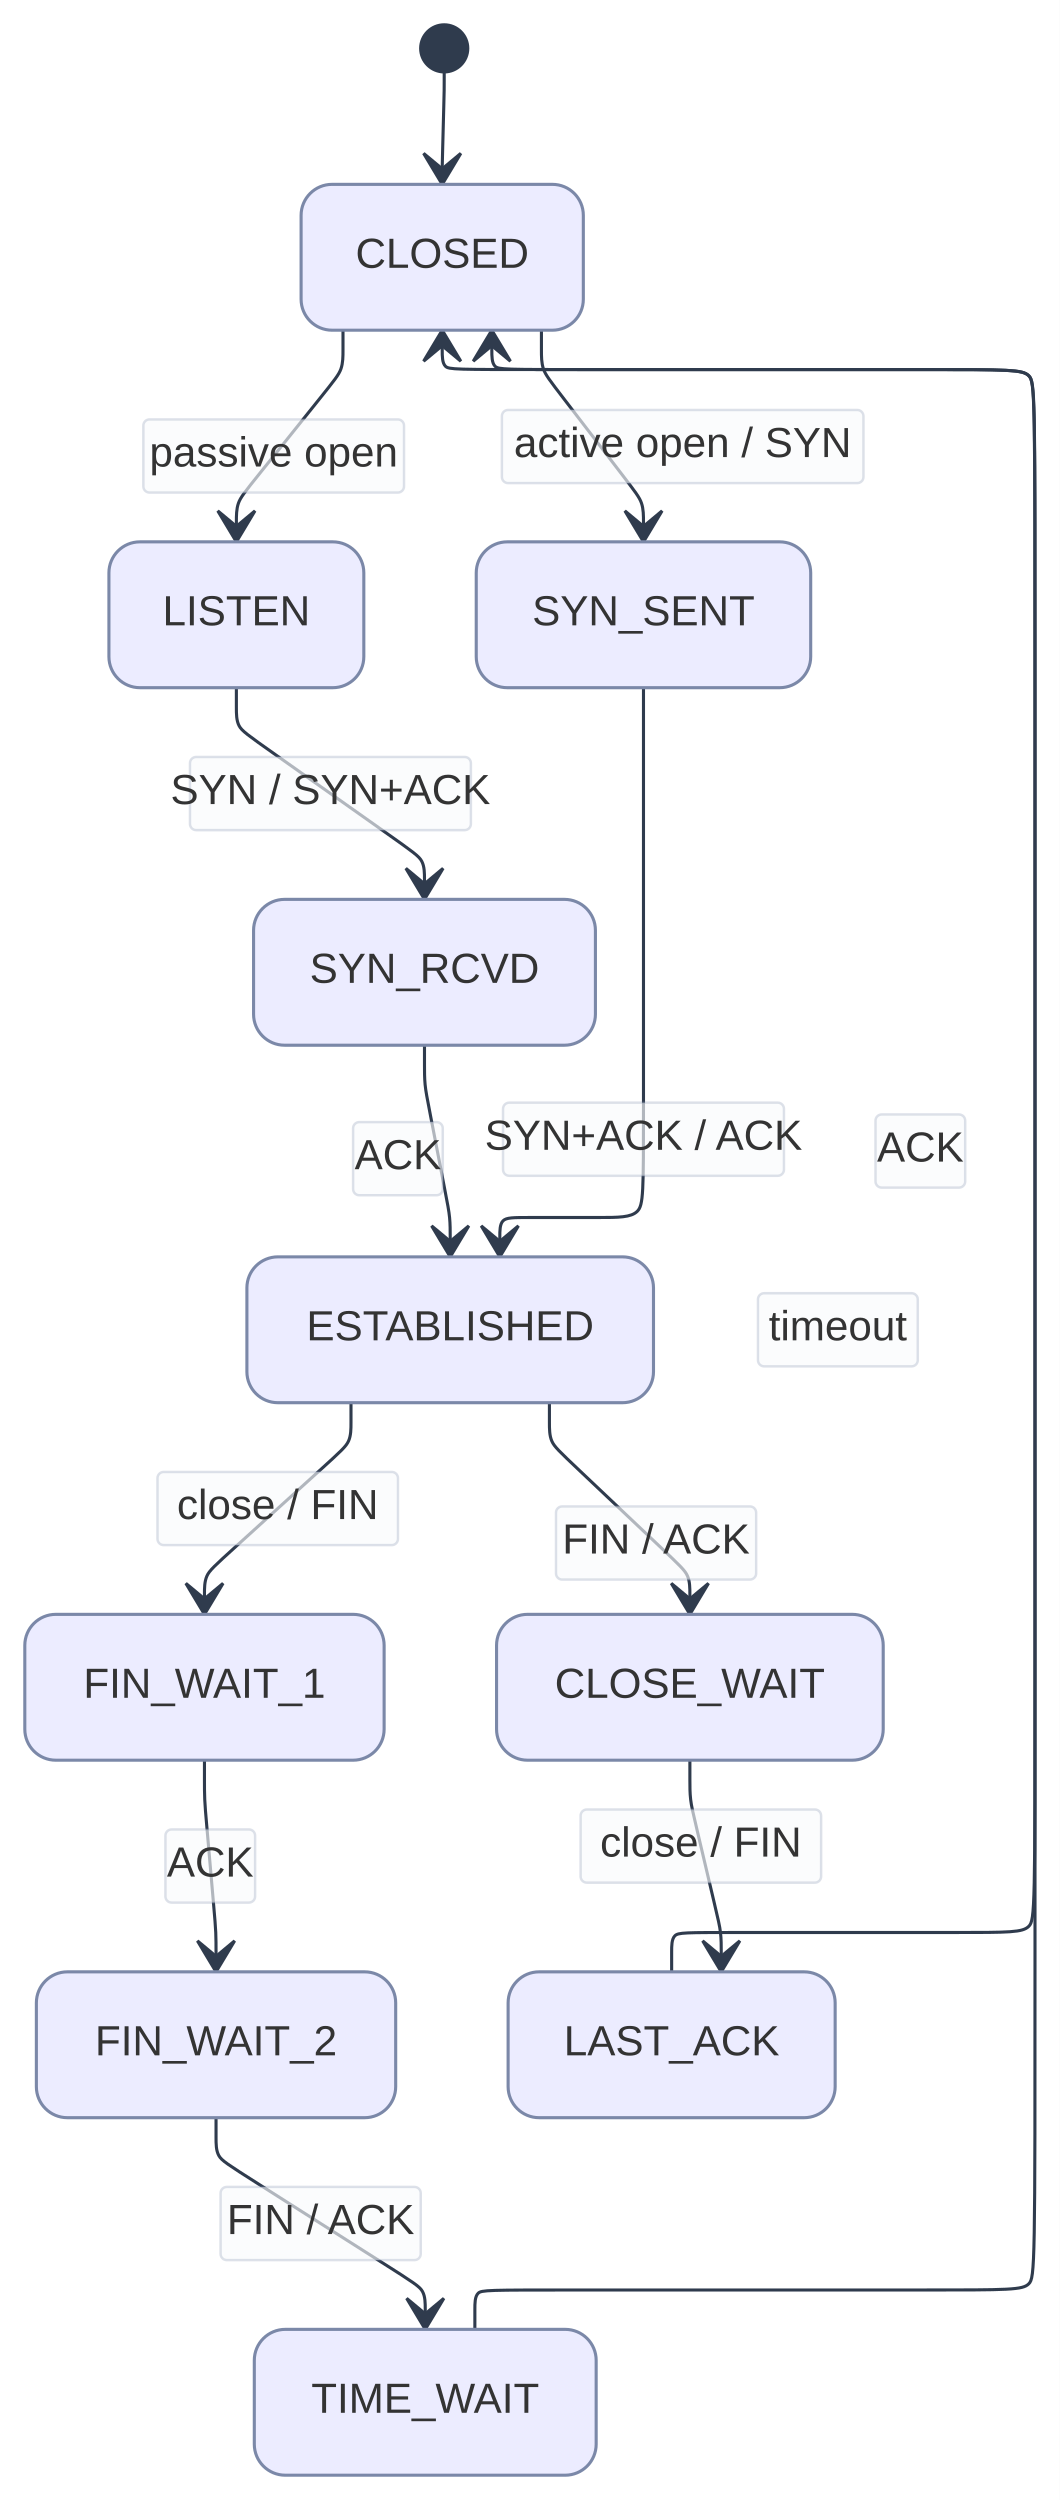
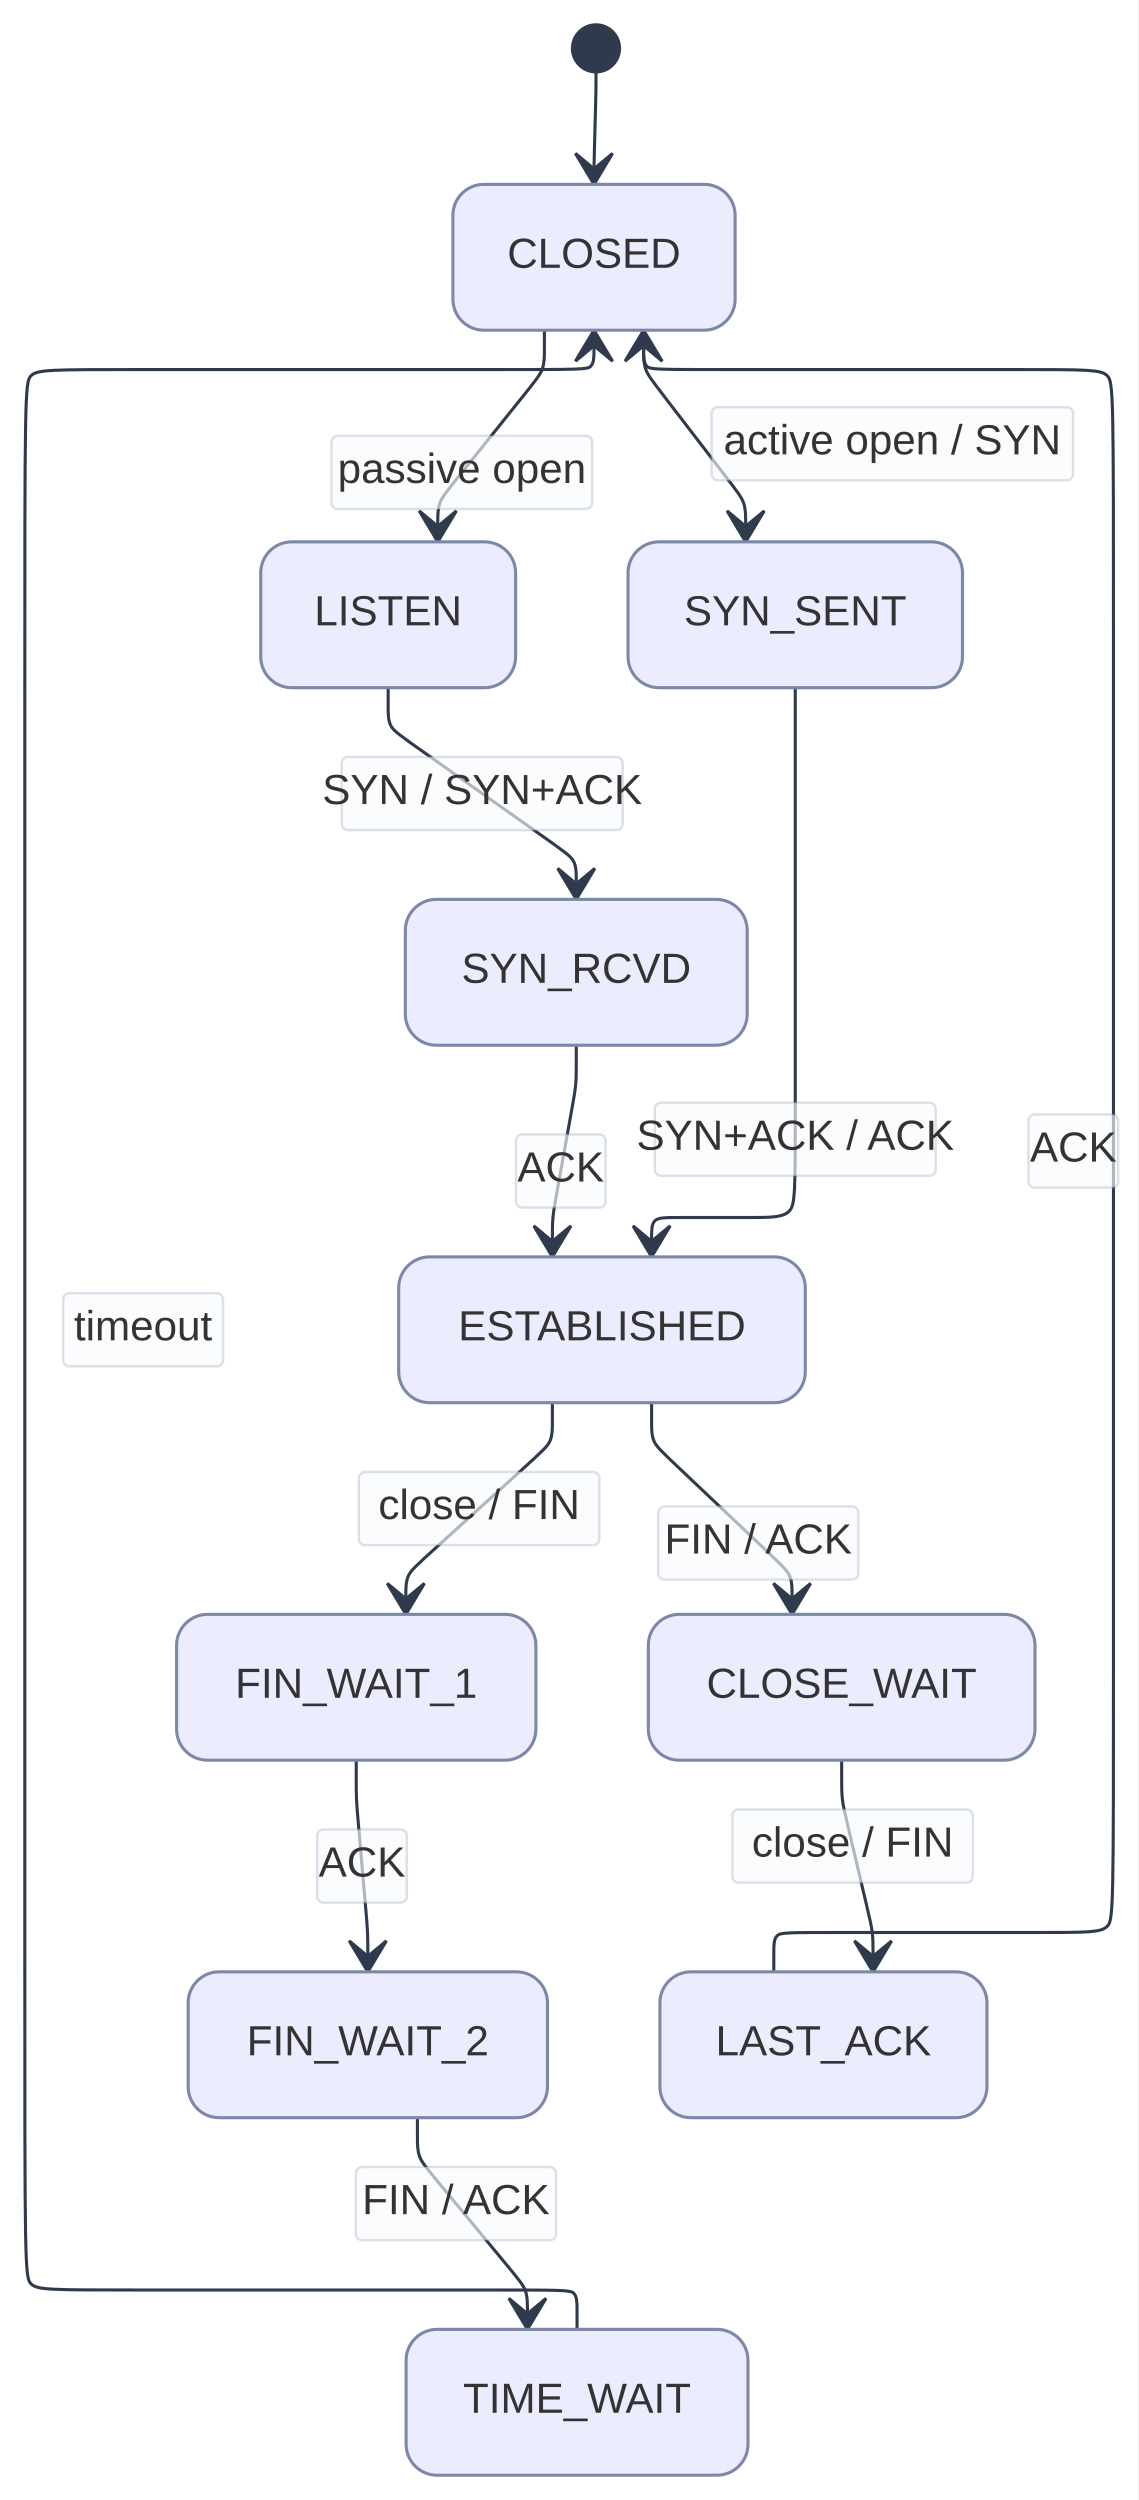
- <svg xmlns="http://www.w3.org/2000/svg" width="341.816" height="806.315" viewBox="0 0 341.816 806.315">
-   <rect x="0" y="0" width="341.816" height="806.315" fill="#FFFFFF" />
+ <svg xmlns="http://www.w3.org/2000/svg" width="367.121" height="806.315" viewBox="0 0 367.121 806.315">
+   <rect x="0" y="0" width="367.121" height="806.315" fill="#FFFFFF" />
  <defs>
    <marker id="arrow-0" viewBox="0 0 10 10" refX="5" refY="5" markerUnits="userSpaceOnUse" markerWidth="8" markerHeight="8" orient="auto">
      <path d="M 0 0 L 10 5 L 0 10 z" fill="#2F3B4D" stroke="#2F3B4D" stroke-width="1" stroke-dasharray="1,0" />
    </marker>
    <marker id="arrow-start-0" viewBox="0 0 10 10" refX="4.5" refY="5" markerUnits="userSpaceOnUse" markerWidth="8" markerHeight="8" orient="auto">
      <path d="M 0 5 L 10 10 L 10 0 z" fill="#2F3B4D" stroke="#2F3B4D" stroke-width="1" stroke-dasharray="1,0" />
    </marker>
    <marker id="arrow-state-0" viewBox="0 0 20 14" refX="19" refY="7" markerUnits="userSpaceOnUse" markerWidth="20" markerHeight="14" orient="auto">
      <path d="M 19 7 L 9 13 L 14 7 L 9 1 Z" fill="#2F3B4D" stroke="#2F3B4D" stroke-width="1" stroke-dasharray="1,0" />
    </marker>
  </defs>
-   <path d="M 143.266,23.200L 143.266,23.700C143.266,24.200,143.266,25.200,143.266,26.200C143.266,27.200,143.266,28.200,143.252,29.200C143.239,30.200,143.213,31.199,143.119,34.743C143.026,38.287,142.865,44.375,142.772,47.919C142.678,51.463,142.652,52.463,142.639,53.462C142.625,54.462,142.625,55.462,142.625,56.462C142.625,57.462,142.625,58.462,142.625,58.962L 142.625,59.462" fill="none" stroke="#2F3B4D" stroke-width="1" marker-end="url(#arrow-state-0)" stroke-linecap="round" stroke-linejoin="round" />
-   <path d="M 110.625,106.502L 110.625,107.560C110.625,108.617,110.625,110.733,110.625,112.848C110.625,114.963,110.625,117.079,109.964,118.961C109.302,120.844,107.979,122.494,102.909,128.816C97.839,135.137,89.024,146.130,83.954,152.451C78.884,158.772,77.561,160.422,76.899,162.305C76.238,164.188,76.238,166.303,76.238,168.418C76.238,170.534,76.238,172.649,76.238,173.707L 76.238,174.764" fill="none" stroke="#2F3B4D" stroke-width="1" marker-end="url(#arrow-state-0)" stroke-linecap="round" stroke-linejoin="round" />
-   <rect x="46.23" y="135.27" width="84.08" height="23.60" rx="2" ry="2" fill="rgba(248,250,252, 0.92)" fill-opacity="0.70" stroke="#7B88A8" stroke-opacity="0.25" stroke-width="0.8" />
-   <text x="88.27" y="150.47" text-anchor="middle" font-family="'trebuchet ms', verdana, arial, sans-serif" font-size="13.6" fill="#333333">
-     <tspan x="88.27" dy="0.00">passive open</tspan>
+   <path d="M 192.220,23.200L 192.220,23.700C192.220,24.200,192.220,25.200,192.220,26.200C192.220,27.200,192.220,28.200,192.206,29.200C192.193,30.200,192.167,31.199,192.073,34.743C191.980,38.287,191.819,44.375,191.726,47.919C191.632,51.463,191.606,52.463,191.592,53.462C191.579,54.462,191.579,55.462,191.579,56.462C191.579,57.462,191.579,58.462,191.579,58.962L 191.579,59.462" fill="none" stroke="#2F3B4D" stroke-width="1" marker-end="url(#arrow-state-0)" stroke-linecap="round" stroke-linejoin="round" />
+   <path d="M 175.579,106.502L 175.579,107.560C175.579,108.617,175.579,110.733,175.579,112.848C175.579,114.963,175.579,117.079,174.918,118.961C174.256,120.844,172.932,122.494,167.863,128.816C162.793,135.137,153.977,146.130,148.908,152.451C143.838,158.772,142.515,160.422,141.853,162.305C141.191,164.188,141.191,166.303,141.192,168.418C141.191,170.534,141.191,172.649,141.192,173.707L 141.191,174.764" fill="none" stroke="#2F3B4D" stroke-width="1" marker-end="url(#arrow-state-0)" stroke-linecap="round" stroke-linejoin="round" />
+   <rect x="106.93" y="140.57" width="84.08" height="23.60" rx="2" ry="2" fill="rgba(248,250,252, 0.92)" fill-opacity="0.70" stroke="#7B88A8" stroke-opacity="0.25" stroke-width="0.8" />
+   <text x="148.97" y="155.77" text-anchor="middle" font-family="'trebuchet ms', verdana, arial, sans-serif" font-size="13.6" fill="#333333">
+     <tspan x="148.97" dy="0.00">passive open</tspan>
  </text>
-   <path d="M 174.625,106.502L 174.625,107.560C174.625,108.617,174.625,110.733,174.625,112.848C174.625,114.963,174.625,117.079,175.269,118.975C175.913,120.872,177.201,122.550,182.043,128.857C186.885,135.165,195.280,146.102,200.122,152.409C204.964,158.717,206.252,160.395,206.896,162.291C207.540,164.188,207.540,166.303,207.540,168.418C207.540,170.534,207.540,172.649,207.540,173.707L 207.540,174.764" fill="none" stroke="#2F3B4D" stroke-width="1" marker-end="url(#arrow-state-0)" stroke-linecap="round" stroke-linejoin="round" />
-   <rect x="161.87" y="132.22" width="116.62" height="23.60" rx="2" ry="2" fill="rgba(248,250,252, 0.92)" fill-opacity="0.70" stroke="#7B88A8" stroke-opacity="0.25" stroke-width="0.8" />
-   <text x="220.18" y="147.42" text-anchor="middle" font-family="'trebuchet ms', verdana, arial, sans-serif" font-size="13.6" fill="#333333">
-     <tspan x="220.18" dy="0.00">active open / SYN</tspan>
+   <path d="M 207.579,106.502L 207.579,107.560C207.579,108.617,207.579,110.733,207.579,112.848C207.579,114.963,207.579,117.079,208.223,118.975C208.867,120.872,210.155,122.550,214.997,128.857C219.839,135.165,228.234,146.102,233.076,152.409C237.918,158.717,239.206,160.395,239.850,162.291C240.494,164.188,240.494,166.303,240.494,168.418C240.494,170.534,240.494,172.649,240.494,173.707L 240.494,174.764" fill="none" stroke="#2F3B4D" stroke-width="1" marker-end="url(#arrow-state-0)" stroke-linecap="round" stroke-linejoin="round" />
+   <rect x="229.48" y="131.33" width="116.62" height="23.60" rx="2" ry="2" fill="rgba(248,250,252, 0.92)" fill-opacity="0.70" stroke="#7B88A8" stroke-opacity="0.25" stroke-width="0.8" />
+   <text x="287.79" y="146.53" text-anchor="middle" font-family="'trebuchet ms', verdana, arial, sans-serif" font-size="13.6" fill="#333333">
+     <tspan x="287.79" dy="0.00">active open / SYN</tspan>
  </text>
-   <path d="M 76.238,221.804L 76.238,222.862C76.238,223.920,76.238,226.035,76.238,228.150C76.238,230.265,76.238,232.381,77.101,234.049C77.965,235.717,79.692,236.938,88.940,243.474C98.188,250.010,114.957,261.861,124.205,268.397C133.453,274.933,135.180,276.154,136.044,277.822C136.908,279.490,136.908,281.605,136.908,283.721C136.908,285.836,136.908,287.951,136.908,289.009L 136.908,290.066" fill="none" stroke="#2F3B4D" stroke-width="1" marker-end="url(#arrow-state-0)" stroke-linecap="round" stroke-linejoin="round" />
-   <rect x="61.27" y="244.14" width="90.61" height="23.60" rx="2" ry="2" fill="rgba(248,250,252, 0.92)" fill-opacity="0.70" stroke="#7B88A8" stroke-opacity="0.25" stroke-width="0.8" />
-   <text x="106.57" y="259.34" text-anchor="middle" font-family="'trebuchet ms', verdana, arial, sans-serif" font-size="13.6" fill="#333333">
-     <tspan x="106.57" dy="0.00">SYN / SYN+ACK</tspan>
+   <path d="M 125.191,221.804L 125.192,222.862C125.191,223.920,125.191,226.035,125.192,228.150C125.191,230.265,125.191,232.381,126.055,234.049C126.919,235.717,128.646,236.938,137.894,243.474C147.142,250.010,163.911,261.861,173.159,268.397C182.407,274.933,184.134,276.154,184.998,277.822C185.862,279.490,185.862,281.605,185.862,283.721C185.862,285.836,185.862,287.951,185.862,289.009L 185.862,290.066" fill="none" stroke="#2F3B4D" stroke-width="1" marker-end="url(#arrow-state-0)" stroke-linecap="round" stroke-linejoin="round" />
+   <rect x="110.22" y="244.14" width="90.61" height="23.60" rx="2" ry="2" fill="rgba(248,250,252, 0.92)" fill-opacity="0.70" stroke="#7B88A8" stroke-opacity="0.25" stroke-width="0.8" />
+   <text x="155.53" y="259.34" text-anchor="middle" font-family="'trebuchet ms', verdana, arial, sans-serif" font-size="13.6" fill="#333333">
+     <tspan x="155.53" dy="0.00">SYN / SYN+ACK</tspan>
  </text>
-   <path d="M 207.540,221.804L 207.540,248.283C207.540,274.762,207.540,327.719,207.540,356.198C207.540,384.677,207.540,388.677,205.540,390.677C203.540,392.677,199.540,392.677,192.875,392.677C186.209,392.677,176.879,392.677,171.156,392.677C165.433,392.677,163.318,392.677,162.260,393.735C161.203,394.792,161.203,396.907,161.203,399.023C161.203,401.138,161.203,403.253,161.203,404.311L 161.203,405.369" fill="none" stroke="#2F3B4D" stroke-width="1" marker-end="url(#arrow-state-0)" stroke-linecap="round" stroke-linejoin="round" />
-   <rect x="162.24" y="355.63" width="90.61" height="23.60" rx="2" ry="2" fill="rgba(248,250,252, 0.92)" fill-opacity="0.70" stroke="#7B88A8" stroke-opacity="0.25" stroke-width="0.8" />
-   <text x="207.54" y="370.83" text-anchor="middle" font-family="'trebuchet ms', verdana, arial, sans-serif" font-size="13.6" fill="#333333">
-     <tspan x="207.54" dy="0.00">SYN+ACK / ACK</tspan>
+   <path d="M 256.494,221.804L 256.494,248.283C256.494,274.762,256.494,327.719,256.494,356.198C256.494,384.677,256.494,388.677,254.494,390.677C252.494,392.677,248.494,392.677,241.828,392.677C235.163,392.677,225.833,392.677,220.110,392.677C214.387,392.677,212.272,392.677,211.214,393.735C210.157,394.792,210.157,396.907,210.157,399.023C210.157,401.138,210.157,403.253,210.157,404.311L 210.157,405.369" fill="none" stroke="#2F3B4D" stroke-width="1" marker-end="url(#arrow-state-0)" stroke-linecap="round" stroke-linejoin="round" />
+   <rect x="211.19" y="355.63" width="90.61" height="23.60" rx="2" ry="2" fill="rgba(248,250,252, 0.92)" fill-opacity="0.70" stroke="#7B88A8" stroke-opacity="0.25" stroke-width="0.8" />
+   <text x="256.49" y="370.83" text-anchor="middle" font-family="'trebuchet ms', verdana, arial, sans-serif" font-size="13.6" fill="#333333">
+     <tspan x="256.49" dy="0.00">SYN+ACK / ACK</tspan>
  </text>
-   <path d="M 136.908,337.106L 136.908,338.164C136.908,339.222,136.908,341.337,136.908,343.452C136.908,345.568,136.908,347.683,137.108,349.779C137.309,351.875,137.711,353.952,138.893,360.060C140.074,366.168,142.036,376.307,143.217,382.415C144.399,388.523,144.801,390.600,145.002,392.696C145.203,394.792,145.203,396.907,145.203,399.023C145.203,401.138,145.203,403.253,145.203,404.311L 145.203,405.369" fill="none" stroke="#2F3B4D" stroke-width="1" marker-end="url(#arrow-state-0)" stroke-linecap="round" stroke-linejoin="round" />
-   <rect x="113.88" y="361.90" width="28.93" height="23.60" rx="2" ry="2" fill="rgba(248,250,252, 0.92)" fill-opacity="0.70" stroke="#7B88A8" stroke-opacity="0.25" stroke-width="0.8" />
-   <text x="128.35" y="377.10" text-anchor="middle" font-family="'trebuchet ms', verdana, arial, sans-serif" font-size="13.6" fill="#333333">
-     <tspan x="128.35" dy="0.00">ACK</tspan>
+   <path d="M 185.862,337.106L 185.862,338.164C185.862,339.222,185.862,341.337,185.862,343.452C185.862,345.568,185.862,347.683,185.674,349.782C185.487,351.880,185.113,353.962,184.016,360.068C182.919,366.173,181.099,376.302,180.002,382.408C178.905,388.513,178.531,390.595,178.344,392.694C178.157,394.792,178.157,396.907,178.157,399.023C178.157,401.138,178.157,403.253,178.157,404.311L 178.157,405.369" fill="none" stroke="#2F3B4D" stroke-width="1" marker-end="url(#arrow-state-0)" stroke-linecap="round" stroke-linejoin="round" />
+   <rect x="166.39" y="365.87" width="28.93" height="23.60" rx="2" ry="2" fill="rgba(248,250,252, 0.92)" fill-opacity="0.70" stroke="#7B88A8" stroke-opacity="0.25" stroke-width="0.8" />
+   <text x="180.85" y="381.07" text-anchor="middle" font-family="'trebuchet ms', verdana, arial, sans-serif" font-size="13.6" fill="#333333">
+     <tspan x="180.85" dy="0.00">ACK</tspan>
  </text>
-   <path d="M 113.203,452.409L 113.203,453.466C113.203,454.524,113.203,456.639,113.203,458.755C113.203,460.870,113.203,462.985,112.419,464.753C111.636,466.522,110.069,467.943,102.976,474.379C95.883,480.815,83.263,492.265,76.169,498.701C69.076,505.136,67.510,506.558,66.726,508.326C65.943,510.094,65.943,512.210,65.943,514.325C65.943,516.440,65.943,518.555,65.943,519.613L 65.943,520.671" fill="none" stroke="#2F3B4D" stroke-width="1" marker-end="url(#arrow-state-0)" stroke-linecap="round" stroke-linejoin="round" />
-   <rect x="50.79" y="474.74" width="77.57" height="23.60" rx="2" ry="2" fill="rgba(248,250,252, 0.92)" fill-opacity="0.70" stroke="#7B88A8" stroke-opacity="0.25" stroke-width="0.8" />
-   <text x="89.57" y="489.94" text-anchor="middle" font-family="'trebuchet ms', verdana, arial, sans-serif" font-size="13.6" fill="#333333">
-     <tspan x="89.57" dy="0.00">close / FIN</tspan>
+   <path d="M 178.157,452.409L 178.157,453.466C178.157,454.524,178.157,456.639,178.157,458.755C178.157,460.870,178.157,462.985,177.373,464.753C176.590,466.522,175.023,467.943,167.930,474.379C160.837,480.815,148.217,492.265,141.123,498.701C134.030,505.136,132.463,506.558,131.680,508.326C130.897,510.094,130.897,512.210,130.897,514.325C130.897,516.440,130.897,518.555,130.897,519.613L 130.897,520.671" fill="none" stroke="#2F3B4D" stroke-width="1" marker-end="url(#arrow-state-0)" stroke-linecap="round" stroke-linejoin="round" />
+   <rect x="115.74" y="474.74" width="77.57" height="23.60" rx="2" ry="2" fill="rgba(248,250,252, 0.92)" fill-opacity="0.70" stroke="#7B88A8" stroke-opacity="0.25" stroke-width="0.8" />
+   <text x="154.53" y="489.94" text-anchor="middle" font-family="'trebuchet ms', verdana, arial, sans-serif" font-size="13.6" fill="#333333">
+     <tspan x="154.53" dy="0.00">close / FIN</tspan>
  </text>
-   <path d="M 177.203,452.409L 177.203,453.466C177.203,454.524,177.203,456.639,177.203,458.755C177.203,460.870,177.203,462.985,177.971,464.770C178.739,466.554,180.275,468.009,187.057,474.428C193.840,480.847,205.868,492.232,212.650,498.651C219.432,505.071,220.969,506.525,221.737,508.310C222.505,510.094,222.505,512.210,222.505,514.325C222.505,516.440,222.505,518.555,222.505,519.613L 222.505,520.671" fill="none" stroke="#2F3B4D" stroke-width="1" marker-end="url(#arrow-state-0)" stroke-linecap="round" stroke-linejoin="round" />
-   <rect x="179.32" y="485.86" width="64.56" height="23.60" rx="2" ry="2" fill="rgba(248,250,252, 0.92)" fill-opacity="0.70" stroke="#7B88A8" stroke-opacity="0.25" stroke-width="0.8" />
-   <text x="211.60" y="501.06" text-anchor="middle" font-family="'trebuchet ms', verdana, arial, sans-serif" font-size="13.6" fill="#333333">
-     <tspan x="211.60" dy="0.00">FIN / ACK</tspan>
+   <path d="M 210.157,452.409L 210.157,453.466C210.157,454.524,210.157,456.639,210.157,458.755C210.157,460.870,210.157,462.985,210.925,464.770C211.693,466.554,213.229,468.009,220.011,474.428C226.794,480.847,238.822,492.232,245.604,498.651C252.386,505.071,253.922,506.525,254.691,508.310C255.459,510.094,255.459,512.210,255.459,514.325C255.459,516.440,255.459,518.555,255.459,519.613L 255.459,520.671" fill="none" stroke="#2F3B4D" stroke-width="1" marker-end="url(#arrow-state-0)" stroke-linecap="round" stroke-linejoin="round" />
+   <rect x="212.28" y="485.86" width="64.56" height="23.60" rx="2" ry="2" fill="rgba(248,250,252, 0.92)" fill-opacity="0.70" stroke="#7B88A8" stroke-opacity="0.25" stroke-width="0.8" />
+   <text x="244.56" y="501.06" text-anchor="middle" font-family="'trebuchet ms', verdana, arial, sans-serif" font-size="13.6" fill="#333333">
+     <tspan x="244.56" dy="0.00">FIN / ACK</tspan>
  </text>
-   <path d="M 65.943,567.711L 65.943,568.768C65.943,569.826,65.943,571.941,65.943,574.057C65.943,576.172,65.943,578.287,66.035,580.398C66.126,582.510,66.310,584.617,66.841,590.710C67.371,596.803,68.249,606.881,68.779,612.974C69.310,619.066,69.494,621.174,69.585,623.285C69.677,625.396,69.677,627.512,69.677,629.627C69.677,631.742,69.677,633.858,69.677,634.915L 69.677,635.973" fill="none" stroke="#2F3B4D" stroke-width="1" marker-end="url(#arrow-state-0)" stroke-linecap="round" stroke-linejoin="round" />
-   <rect x="53.35" y="590.04" width="28.93" height="23.60" rx="2" ry="2" fill="rgba(248,250,252, 0.92)" fill-opacity="0.70" stroke="#7B88A8" stroke-opacity="0.25" stroke-width="0.8" />
-   <text x="67.81" y="605.24" text-anchor="middle" font-family="'trebuchet ms', verdana, arial, sans-serif" font-size="13.6" fill="#333333">
-     <tspan x="67.81" dy="0.00">ACK</tspan>
+   <path d="M 114.897,567.711L 114.897,568.768C114.897,569.826,114.897,571.941,114.897,574.057C114.897,576.172,114.897,578.287,114.989,580.398C115.080,582.510,115.264,584.617,115.794,590.710C116.325,596.803,117.203,606.881,117.733,612.974C118.264,619.066,118.447,621.174,118.539,623.285C118.631,625.396,118.631,627.512,118.631,629.627C118.631,631.742,118.631,633.858,118.631,634.915L 118.631,635.973" fill="none" stroke="#2F3B4D" stroke-width="1" marker-end="url(#arrow-state-0)" stroke-linecap="round" stroke-linejoin="round" />
+   <rect x="102.30" y="590.04" width="28.93" height="23.60" rx="2" ry="2" fill="rgba(248,250,252, 0.92)" fill-opacity="0.70" stroke="#7B88A8" stroke-opacity="0.25" stroke-width="0.8" />
+   <text x="116.76" y="605.24" text-anchor="middle" font-family="'trebuchet ms', verdana, arial, sans-serif" font-size="13.6" fill="#333333">
+     <tspan x="116.76" dy="0.00">ACK</tspan>
  </text>
-   <path d="M 69.677,683.013L 69.677,684.071C69.677,685.128,69.677,687.243,69.677,689.359C69.677,691.474,69.677,693.589,70.570,695.214C71.462,696.839,73.248,697.974,83.602,704.553C93.955,711.132,112.878,723.156,123.231,729.735C133.585,736.314,135.370,737.449,136.263,739.074C137.156,740.699,137.156,742.814,137.156,744.929C137.156,747.044,137.156,749.160,137.156,750.217L 137.156,751.275" fill="none" stroke="#2F3B4D" stroke-width="1" marker-end="url(#arrow-state-0)" stroke-linecap="round" stroke-linejoin="round" />
-   <rect x="71.14" y="705.34" width="64.56" height="23.60" rx="2" ry="2" fill="rgba(248,250,252, 0.92)" fill-opacity="0.70" stroke="#7B88A8" stroke-opacity="0.25" stroke-width="0.8" />
-   <text x="103.42" y="720.54" text-anchor="middle" font-family="'trebuchet ms', verdana, arial, sans-serif" font-size="13.6" fill="#333333">
-     <tspan x="103.42" dy="0.00">FIN / ACK</tspan>
+   <path d="M 134.631,683.013L 134.631,684.071C134.631,685.128,134.631,687.243,134.631,689.359C134.631,691.474,134.631,693.589,135.305,695.462C135.979,697.334,137.328,698.964,142.567,705.296C147.806,711.627,156.935,722.661,162.174,728.992C167.413,735.324,168.761,736.954,169.435,738.826C170.110,740.699,170.110,742.814,170.110,744.929C170.110,747.044,170.110,749.160,170.110,750.217L 170.110,751.275" fill="none" stroke="#2F3B4D" stroke-width="1" marker-end="url(#arrow-state-0)" stroke-linecap="round" stroke-linejoin="round" />
+   <rect x="114.77" y="698.91" width="64.56" height="23.60" rx="2" ry="2" fill="rgba(248,250,252, 0.92)" fill-opacity="0.70" stroke="#7B88A8" stroke-opacity="0.25" stroke-width="0.8" />
+   <text x="147.05" y="714.11" text-anchor="middle" font-family="'trebuchet ms', verdana, arial, sans-serif" font-size="13.6" fill="#333333">
+     <tspan x="147.05" dy="0.00">FIN / ACK</tspan>
  </text>
-   <path d="M 222.505,567.711L 222.505,568.768C222.505,569.826,222.505,571.941,222.505,574.057C222.505,576.172,222.505,578.287,222.748,580.374C222.991,582.461,223.476,584.520,224.919,590.637C226.362,596.754,228.763,606.930,230.206,613.047C231.649,619.164,232.135,621.222,232.378,623.309C232.621,625.396,232.621,627.512,232.621,629.627C232.621,631.742,232.621,633.858,232.621,634.915L 232.621,635.973" fill="none" stroke="#2F3B4D" stroke-width="1" marker-end="url(#arrow-state-0)" stroke-linecap="round" stroke-linejoin="round" />
-   <rect x="187.26" y="583.61" width="77.57" height="23.60" rx="2" ry="2" fill="rgba(248,250,252, 0.92)" fill-opacity="0.70" stroke="#7B88A8" stroke-opacity="0.25" stroke-width="0.8" />
-   <text x="226.05" y="598.81" text-anchor="middle" font-family="'trebuchet ms', verdana, arial, sans-serif" font-size="13.6" fill="#333333">
-     <tspan x="226.05" dy="0.00">close / FIN</tspan>
+   <path d="M 271.459,567.711L 271.459,568.768C271.459,569.826,271.459,571.941,271.459,574.057C271.459,576.172,271.459,578.287,271.702,580.374C271.944,582.461,272.430,584.520,273.873,590.637C275.316,596.754,277.717,606.930,279.160,613.047C280.603,619.164,281.089,621.222,281.332,623.309C281.574,625.396,281.574,627.512,281.574,629.627C281.574,631.742,281.574,633.858,281.574,634.915L 281.574,635.973" fill="none" stroke="#2F3B4D" stroke-width="1" marker-end="url(#arrow-state-0)" stroke-linecap="round" stroke-linejoin="round" />
+   <rect x="236.21" y="583.61" width="77.57" height="23.60" rx="2" ry="2" fill="rgba(248,250,252, 0.92)" fill-opacity="0.70" stroke="#7B88A8" stroke-opacity="0.25" stroke-width="0.8" />
+   <text x="275.00" y="598.81" text-anchor="middle" font-family="'trebuchet ms', verdana, arial, sans-serif" font-size="13.6" fill="#333333">
+     <tspan x="275.00" dy="0.00">close / FIN</tspan>
  </text>
-   <path d="M 216.621,635.973L 216.621,634.915C216.621,633.858,216.621,631.742,216.621,629.627C216.621,627.512,216.621,625.396,217.678,624.339C218.736,623.281,220.851,623.281,238.384,623.281C255.916,623.281,288.866,623.281,307.341,623.281C325.816,623.281,329.816,623.281,331.816,621.281C333.816,619.281,333.816,615.281,333.816,533.267C333.816,451.252,333.816,291.223,333.816,209.208C333.816,127.194,333.816,123.194,331.816,121.194C329.816,119.194,325.816,119.194,297.675,119.194C269.534,119.194,217.253,119.194,190.054,119.194C162.856,119.194,160.741,119.194,159.683,118.136C158.625,117.079,158.625,114.963,158.625,112.848C158.625,110.733,158.625,108.617,158.625,107.560L 158.625,106.502" fill="none" stroke="#2F3B4D" stroke-width="1" marker-end="url(#arrow-state-0)" stroke-linecap="round" stroke-linejoin="round" />
-   <rect x="282.37" y="359.44" width="28.93" height="23.60" rx="2" ry="2" fill="rgba(248,250,252, 0.92)" fill-opacity="0.70" stroke="#7B88A8" stroke-opacity="0.25" stroke-width="0.8" />
-   <text x="296.84" y="374.64" text-anchor="middle" font-family="'trebuchet ms', verdana, arial, sans-serif" font-size="13.6" fill="#333333">
-     <tspan x="296.84" dy="0.00">ACK</tspan>
+   <path d="M 249.574,635.973L 249.574,634.915C249.574,633.858,249.574,631.742,249.574,629.627C249.574,627.512,249.574,625.396,250.632,624.339C251.690,623.281,253.805,623.281,270.063,623.281C286.320,623.281,316.721,623.281,333.921,623.281C351.121,623.281,355.121,623.281,357.121,621.281C359.121,619.281,359.121,615.281,359.121,533.267C359.121,451.252,359.121,291.223,359.121,209.208C359.121,127.194,359.121,123.194,357.121,121.194C355.121,119.194,351.121,119.194,326.921,119.194C302.722,119.194,258.324,119.194,235.067,119.194C211.810,119.194,209.695,119.194,208.637,118.136C207.579,117.079,207.579,114.963,207.579,112.848C207.579,110.733,207.579,108.617,207.579,107.560L 207.579,106.502" fill="none" stroke="#2F3B4D" stroke-width="1" marker-end="url(#arrow-state-0)" stroke-linecap="round" stroke-linejoin="round" />
+   <rect x="331.71" y="359.44" width="28.93" height="23.60" rx="2" ry="2" fill="rgba(248,250,252, 0.92)" fill-opacity="0.70" stroke="#7B88A8" stroke-opacity="0.25" stroke-width="0.8" />
+   <text x="346.18" y="374.64" text-anchor="middle" font-family="'trebuchet ms', verdana, arial, sans-serif" font-size="13.6" fill="#333333">
+     <tspan x="346.18" dy="0.00">ACK</tspan>
  </text>
-   <path d="M 153.156,751.275L 153.156,750.217C153.156,749.160,153.156,747.044,153.156,744.929C153.156,742.814,153.156,740.699,154.213,739.641C155.271,738.583,157.386,738.583,185.496,738.583C213.606,738.583,267.711,738.583,296.763,738.583C325.816,738.583,329.816,738.583,331.816,736.583C333.816,734.583,333.816,730.583,333.816,629.352C333.816,528.120,333.816,329.657,333.816,228.425C333.816,127.194,333.816,123.194,331.816,121.194C329.816,119.194,325.816,119.194,295.008,119.194C264.201,119.194,206.586,119.194,176.721,119.194C146.856,119.194,144.741,119.194,143.683,118.136C142.625,117.079,142.625,114.963,142.625,112.848C142.625,110.733,142.625,108.617,142.625,107.560L 142.625,106.502" fill="none" stroke="#2F3B4D" stroke-width="1" marker-end="url(#arrow-state-0)" stroke-linecap="round" stroke-linejoin="round" />
-   <rect x="244.46" y="417.09" width="51.55" height="23.60" rx="2" ry="2" fill="rgba(248,250,252, 0.92)" fill-opacity="0.70" stroke="#7B88A8" stroke-opacity="0.25" stroke-width="0.8" />
-   <text x="270.23" y="432.29" text-anchor="middle" font-family="'trebuchet ms', verdana, arial, sans-serif" font-size="13.6" fill="#333333">
-     <tspan x="270.23" dy="0.00">timeout</tspan>
+   <path d="M 186.110,751.275L 186.110,750.217C186.110,749.160,186.110,747.044,186.110,744.929C186.110,742.814,186.110,740.699,185.052,739.641C183.994,738.583,181.879,738.583,154.194,738.583C126.509,738.583,73.255,738.583,44.627,738.583C16.000,738.583,12.000,738.583,10.000,736.583C8.000,734.583,8.000,730.583,8.000,629.352C8.000,528.120,8.000,329.657,8.000,228.425C8.000,127.194,8.000,123.194,10.000,121.194C12.000,119.194,16.000,119.194,45.539,119.194C75.078,119.194,130.156,119.194,158.752,119.194C187.349,119.194,189.464,119.194,190.522,118.136C191.579,117.079,191.579,114.963,191.579,112.848C191.579,110.733,191.579,108.617,191.579,107.560L 191.579,106.502" fill="none" stroke="#2F3B4D" stroke-width="1" marker-end="url(#arrow-state-0)" stroke-linecap="round" stroke-linejoin="round" />
+   <rect x="20.38" y="417.09" width="51.55" height="23.60" rx="2" ry="2" fill="rgba(248,250,252, 0.92)" fill-opacity="0.70" stroke="#7B88A8" stroke-opacity="0.25" stroke-width="0.8" />
+   <text x="46.15" y="432.29" text-anchor="middle" font-family="'trebuchet ms', verdana, arial, sans-serif" font-size="13.6" fill="#333333">
+     <tspan x="46.15" dy="0.00">timeout</tspan>
  </text>
-   <rect x="97.11" y="59.46" width="91.03" height="47.04" rx="10" ry="10" fill="#ECECFF" stroke="#7B88A8" stroke-width="1" stroke-linejoin="round" stroke-linecap="round" />
-   <text x="142.63" y="86.38" text-anchor="middle" font-family="'trebuchet ms', verdana, arial, sans-serif" font-size="13.6" fill="#333333">
-     <tspan x="142.63" dy="0.00">CLOSED</tspan>
+   <rect x="146.07" y="59.46" width="91.03" height="47.04" rx="10" ry="10" fill="#ECECFF" stroke="#7B88A8" stroke-width="1" stroke-linejoin="round" stroke-linecap="round" />
+   <text x="191.58" y="86.38" text-anchor="middle" font-family="'trebuchet ms', verdana, arial, sans-serif" font-size="13.6" fill="#333333">
+     <tspan x="191.58" dy="0.00">CLOSED</tspan>
  </text>
-   <rect x="160.15" y="520.67" width="124.71" height="47.04" rx="10" ry="10" fill="#ECECFF" stroke="#7B88A8" stroke-width="1" stroke-linejoin="round" stroke-linecap="round" />
-   <text x="222.50" y="547.59" text-anchor="middle" font-family="'trebuchet ms', verdana, arial, sans-serif" font-size="13.6" fill="#333333">
-     <tspan x="222.50" dy="0.00">CLOSE_WAIT</tspan>
+   <rect x="209.10" y="520.67" width="124.71" height="47.04" rx="10" ry="10" fill="#ECECFF" stroke="#7B88A8" stroke-width="1" stroke-linejoin="round" stroke-linecap="round" />
+   <text x="271.46" y="547.59" text-anchor="middle" font-family="'trebuchet ms', verdana, arial, sans-serif" font-size="13.6" fill="#333333">
+     <tspan x="271.46" dy="0.00">CLOSE_WAIT</tspan>
  </text>
-   <rect x="79.63" y="405.37" width="131.14" height="47.04" rx="10" ry="10" fill="#ECECFF" stroke="#7B88A8" stroke-width="1" stroke-linejoin="round" stroke-linecap="round" />
-   <text x="145.20" y="432.29" text-anchor="middle" font-family="'trebuchet ms', verdana, arial, sans-serif" font-size="13.6" fill="#333333">
-     <tspan x="145.20" dy="0.00">ESTABLISHED</tspan>
+   <rect x="128.59" y="405.37" width="131.14" height="47.04" rx="10" ry="10" fill="#ECECFF" stroke="#7B88A8" stroke-width="1" stroke-linejoin="round" stroke-linecap="round" />
+   <text x="194.16" y="432.29" text-anchor="middle" font-family="'trebuchet ms', verdana, arial, sans-serif" font-size="13.6" fill="#333333">
+     <tspan x="194.16" dy="0.00">ESTABLISHED</tspan>
  </text>
-   <rect x="8.00" y="520.67" width="115.89" height="47.04" rx="10" ry="10" fill="#ECECFF" stroke="#7B88A8" stroke-width="1" stroke-linejoin="round" stroke-linecap="round" />
-   <text x="65.94" y="547.59" text-anchor="middle" font-family="'trebuchet ms', verdana, arial, sans-serif" font-size="13.6" fill="#333333">
-     <tspan x="65.94" dy="0.00">FIN_WAIT_1</tspan>
+   <rect x="56.95" y="520.67" width="115.89" height="47.04" rx="10" ry="10" fill="#ECECFF" stroke="#7B88A8" stroke-width="1" stroke-linejoin="round" stroke-linecap="round" />
+   <text x="114.90" y="547.59" text-anchor="middle" font-family="'trebuchet ms', verdana, arial, sans-serif" font-size="13.6" fill="#333333">
+     <tspan x="114.90" dy="0.00">FIN_WAIT_1</tspan>
  </text>
-   <rect x="11.73" y="635.97" width="115.89" height="47.04" rx="10" ry="10" fill="#ECECFF" stroke="#7B88A8" stroke-width="1" stroke-linejoin="round" stroke-linecap="round" />
-   <text x="69.68" y="662.89" text-anchor="middle" font-family="'trebuchet ms', verdana, arial, sans-serif" font-size="13.6" fill="#333333">
-     <tspan x="69.68" dy="0.00">FIN_WAIT_2</tspan>
+   <rect x="60.69" y="635.97" width="115.89" height="47.04" rx="10" ry="10" fill="#ECECFF" stroke="#7B88A8" stroke-width="1" stroke-linejoin="round" stroke-linecap="round" />
+   <text x="118.63" y="662.89" text-anchor="middle" font-family="'trebuchet ms', verdana, arial, sans-serif" font-size="13.6" fill="#333333">
+     <tspan x="118.63" dy="0.00">FIN_WAIT_2</tspan>
  </text>
-   <rect x="163.88" y="635.97" width="105.48" height="47.04" rx="10" ry="10" fill="#ECECFF" stroke="#7B88A8" stroke-width="1" stroke-linejoin="round" stroke-linecap="round" />
-   <text x="216.62" y="662.89" text-anchor="middle" font-family="'trebuchet ms', verdana, arial, sans-serif" font-size="13.6" fill="#333333">
-     <tspan x="216.62" dy="0.00">LAST_ACK</tspan>
+   <rect x="212.84" y="635.97" width="105.48" height="47.04" rx="10" ry="10" fill="#ECECFF" stroke="#7B88A8" stroke-width="1" stroke-linejoin="round" stroke-linecap="round" />
+   <text x="265.57" y="662.89" text-anchor="middle" font-family="'trebuchet ms', verdana, arial, sans-serif" font-size="13.6" fill="#333333">
+     <tspan x="265.57" dy="0.00">LAST_ACK</tspan>
  </text>
-   <rect x="35.13" y="174.76" width="82.21" height="47.04" rx="10" ry="10" fill="#ECECFF" stroke="#7B88A8" stroke-width="1" stroke-linejoin="round" stroke-linecap="round" />
-   <text x="76.24" y="201.68" text-anchor="middle" font-family="'trebuchet ms', verdana, arial, sans-serif" font-size="13.6" fill="#333333">
-     <tspan x="76.24" dy="0.00">LISTEN</tspan>
+   <rect x="84.09" y="174.76" width="82.21" height="47.04" rx="10" ry="10" fill="#ECECFF" stroke="#7B88A8" stroke-width="1" stroke-linejoin="round" stroke-linecap="round" />
+   <text x="125.19" y="201.68" text-anchor="middle" font-family="'trebuchet ms', verdana, arial, sans-serif" font-size="13.6" fill="#333333">
+     <tspan x="125.19" dy="0.00">LISTEN</tspan>
  </text>
-   <rect x="81.78" y="290.07" width="110.26" height="47.04" rx="10" ry="10" fill="#ECECFF" stroke="#7B88A8" stroke-width="1" stroke-linejoin="round" stroke-linecap="round" />
-   <text x="136.91" y="316.99" text-anchor="middle" font-family="'trebuchet ms', verdana, arial, sans-serif" font-size="13.6" fill="#333333">
-     <tspan x="136.91" dy="0.00">SYN_RCVD</tspan>
+   <rect x="130.73" y="290.07" width="110.26" height="47.04" rx="10" ry="10" fill="#ECECFF" stroke="#7B88A8" stroke-width="1" stroke-linejoin="round" stroke-linecap="round" />
+   <text x="185.86" y="316.99" text-anchor="middle" font-family="'trebuchet ms', verdana, arial, sans-serif" font-size="13.6" fill="#333333">
+     <tspan x="185.86" dy="0.00">SYN_RCVD</tspan>
  </text>
-   <rect x="153.60" y="174.76" width="107.87" height="47.04" rx="10" ry="10" fill="#ECECFF" stroke="#7B88A8" stroke-width="1" stroke-linejoin="round" stroke-linecap="round" />
-   <text x="207.54" y="201.68" text-anchor="middle" font-family="'trebuchet ms', verdana, arial, sans-serif" font-size="13.6" fill="#333333">
-     <tspan x="207.54" dy="0.00">SYN_SENT</tspan>
+   <rect x="202.56" y="174.76" width="107.87" height="47.04" rx="10" ry="10" fill="#ECECFF" stroke="#7B88A8" stroke-width="1" stroke-linejoin="round" stroke-linecap="round" />
+   <text x="256.49" y="201.68" text-anchor="middle" font-family="'trebuchet ms', verdana, arial, sans-serif" font-size="13.6" fill="#333333">
+     <tspan x="256.49" dy="0.00">SYN_SENT</tspan>
  </text>
-   <rect x="82.02" y="751.28" width="110.26" height="47.04" rx="10" ry="10" fill="#ECECFF" stroke="#7B88A8" stroke-width="1" stroke-linejoin="round" stroke-linecap="round" />
-   <text x="137.16" y="778.20" text-anchor="middle" font-family="'trebuchet ms', verdana, arial, sans-serif" font-size="13.6" fill="#333333">
-     <tspan x="137.16" dy="0.00">TIME_WAIT</tspan>
+   <rect x="130.98" y="751.28" width="110.26" height="47.04" rx="10" ry="10" fill="#ECECFF" stroke="#7B88A8" stroke-width="1" stroke-linejoin="round" stroke-linecap="round" />
+   <text x="186.11" y="778.20" text-anchor="middle" font-family="'trebuchet ms', verdana, arial, sans-serif" font-size="13.6" fill="#333333">
+     <tspan x="186.11" dy="0.00">TIME_WAIT</tspan>
  </text>
-   <circle cx="143.27" cy="15.60" r="7.60" fill="#2F3B4D" stroke="#2F3B4D" stroke-width="1" stroke-linejoin="round" stroke-linecap="round" />
+   <circle cx="192.22" cy="15.60" r="7.60" fill="#2F3B4D" stroke="#2F3B4D" stroke-width="1" stroke-linejoin="round" stroke-linecap="round" />
</svg>
